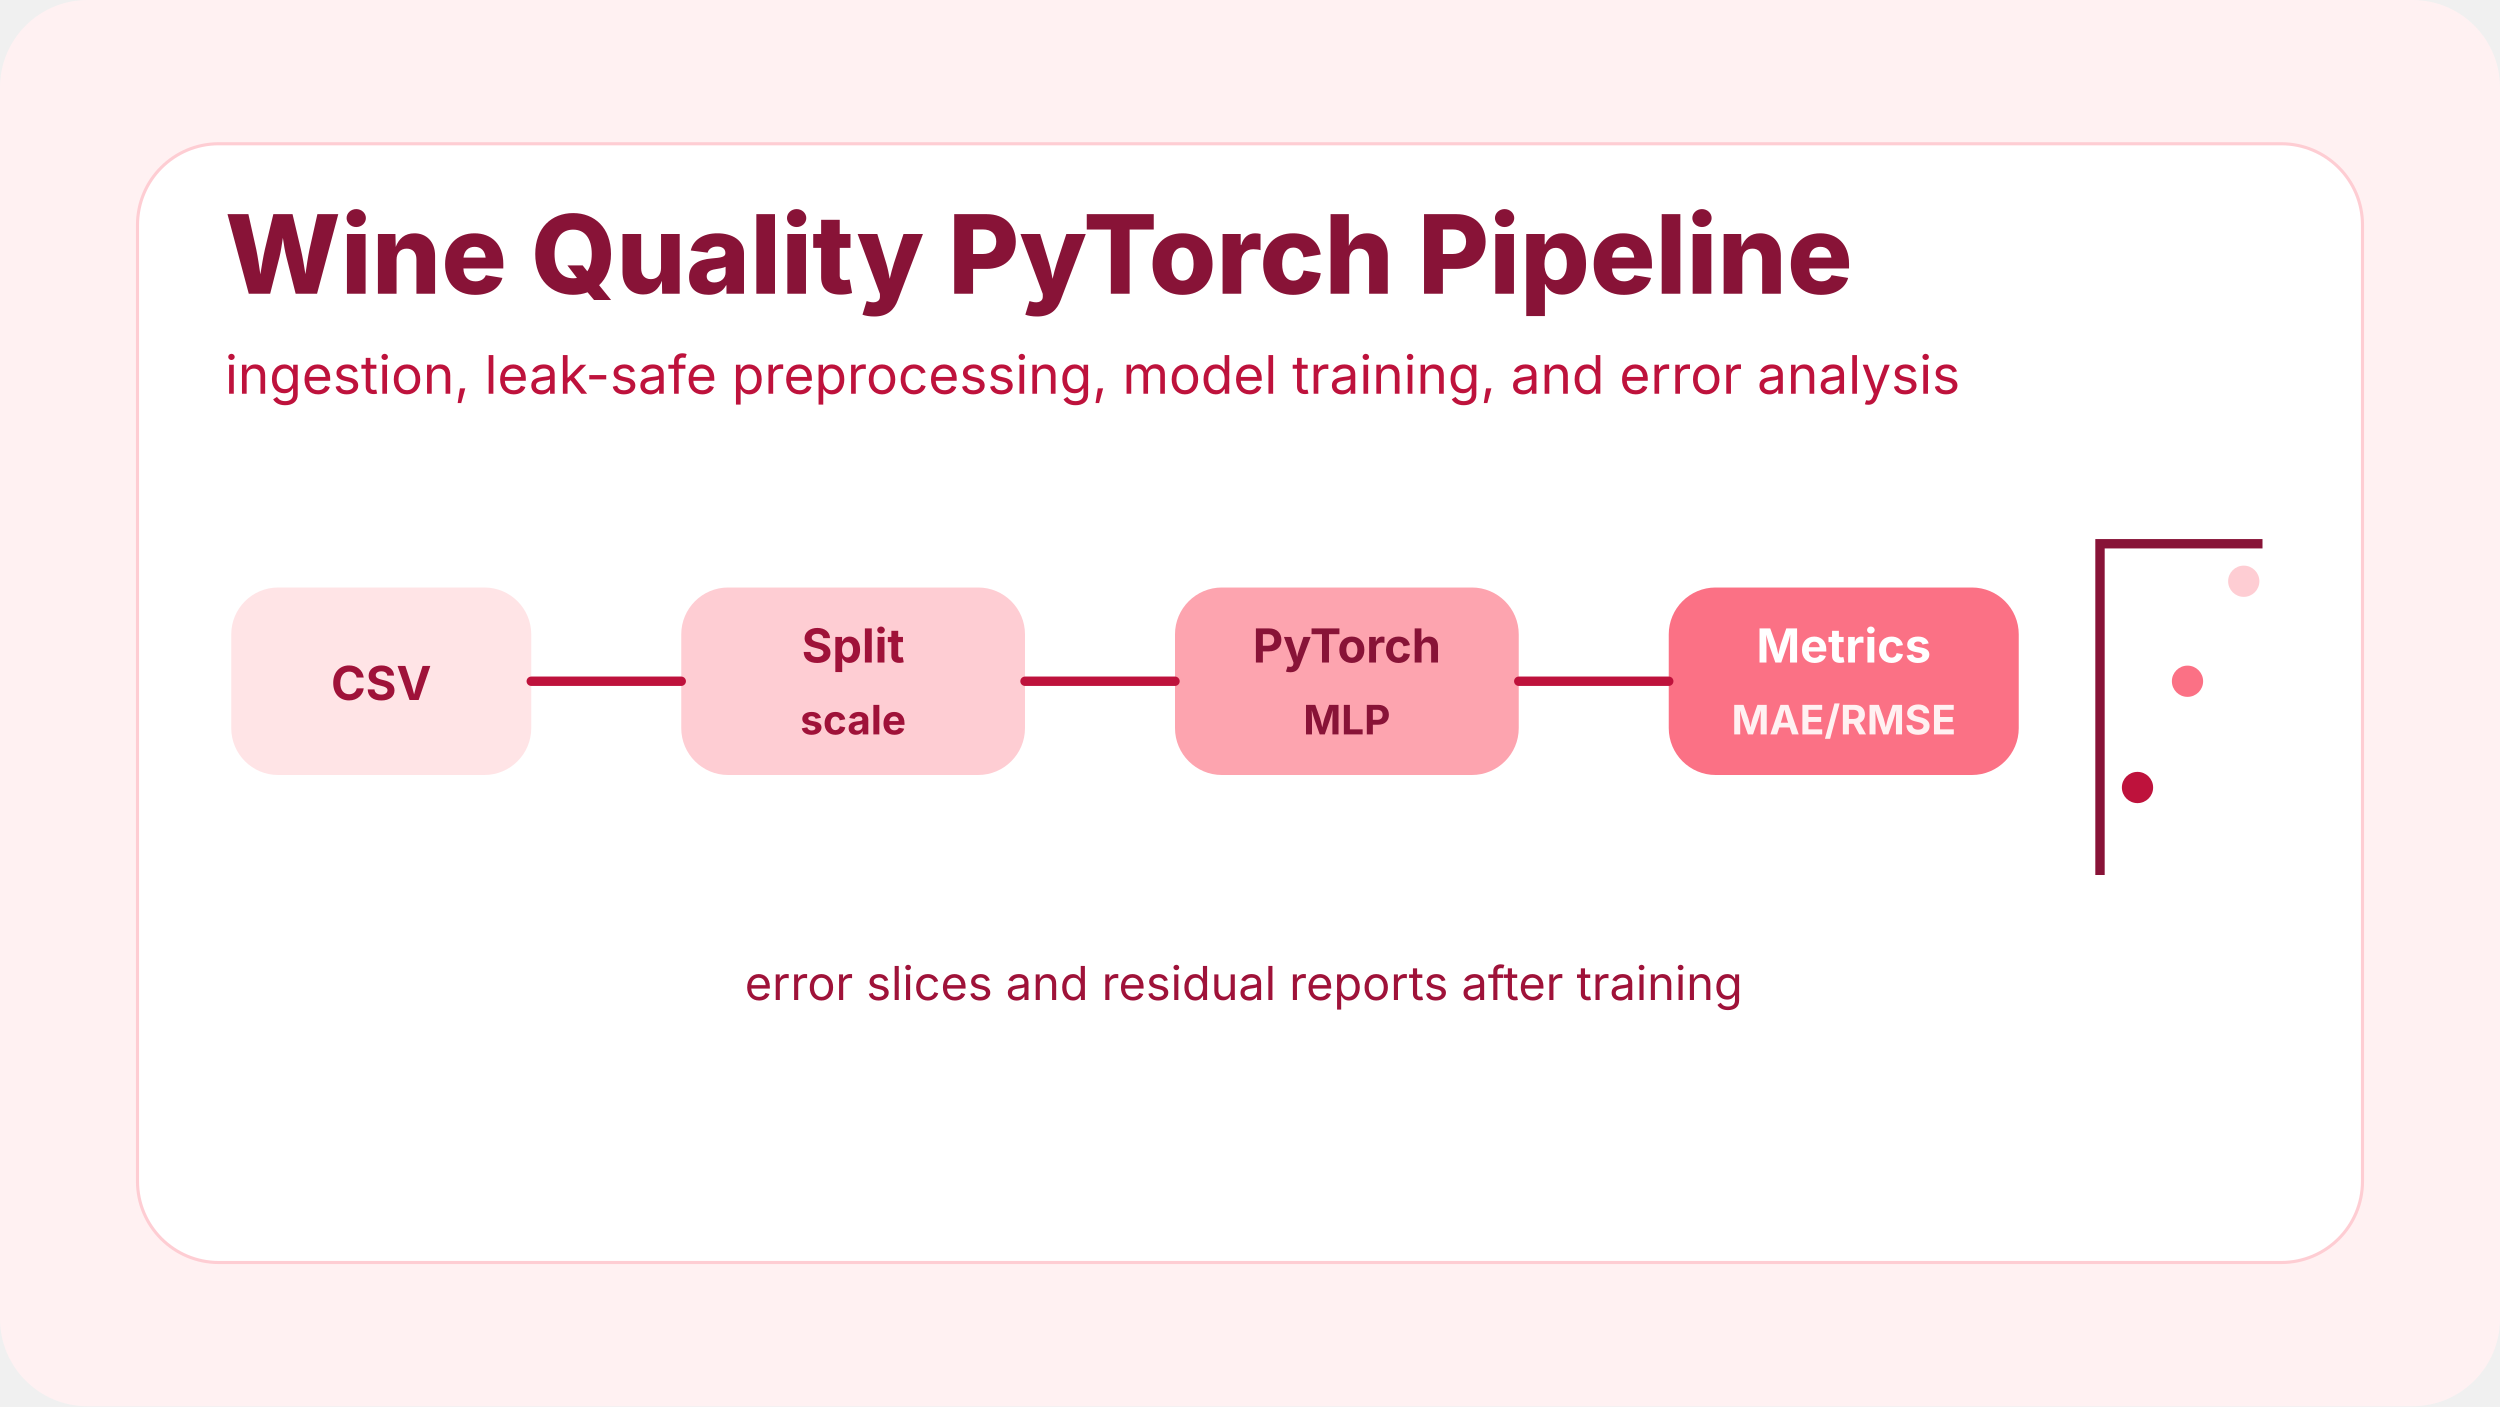
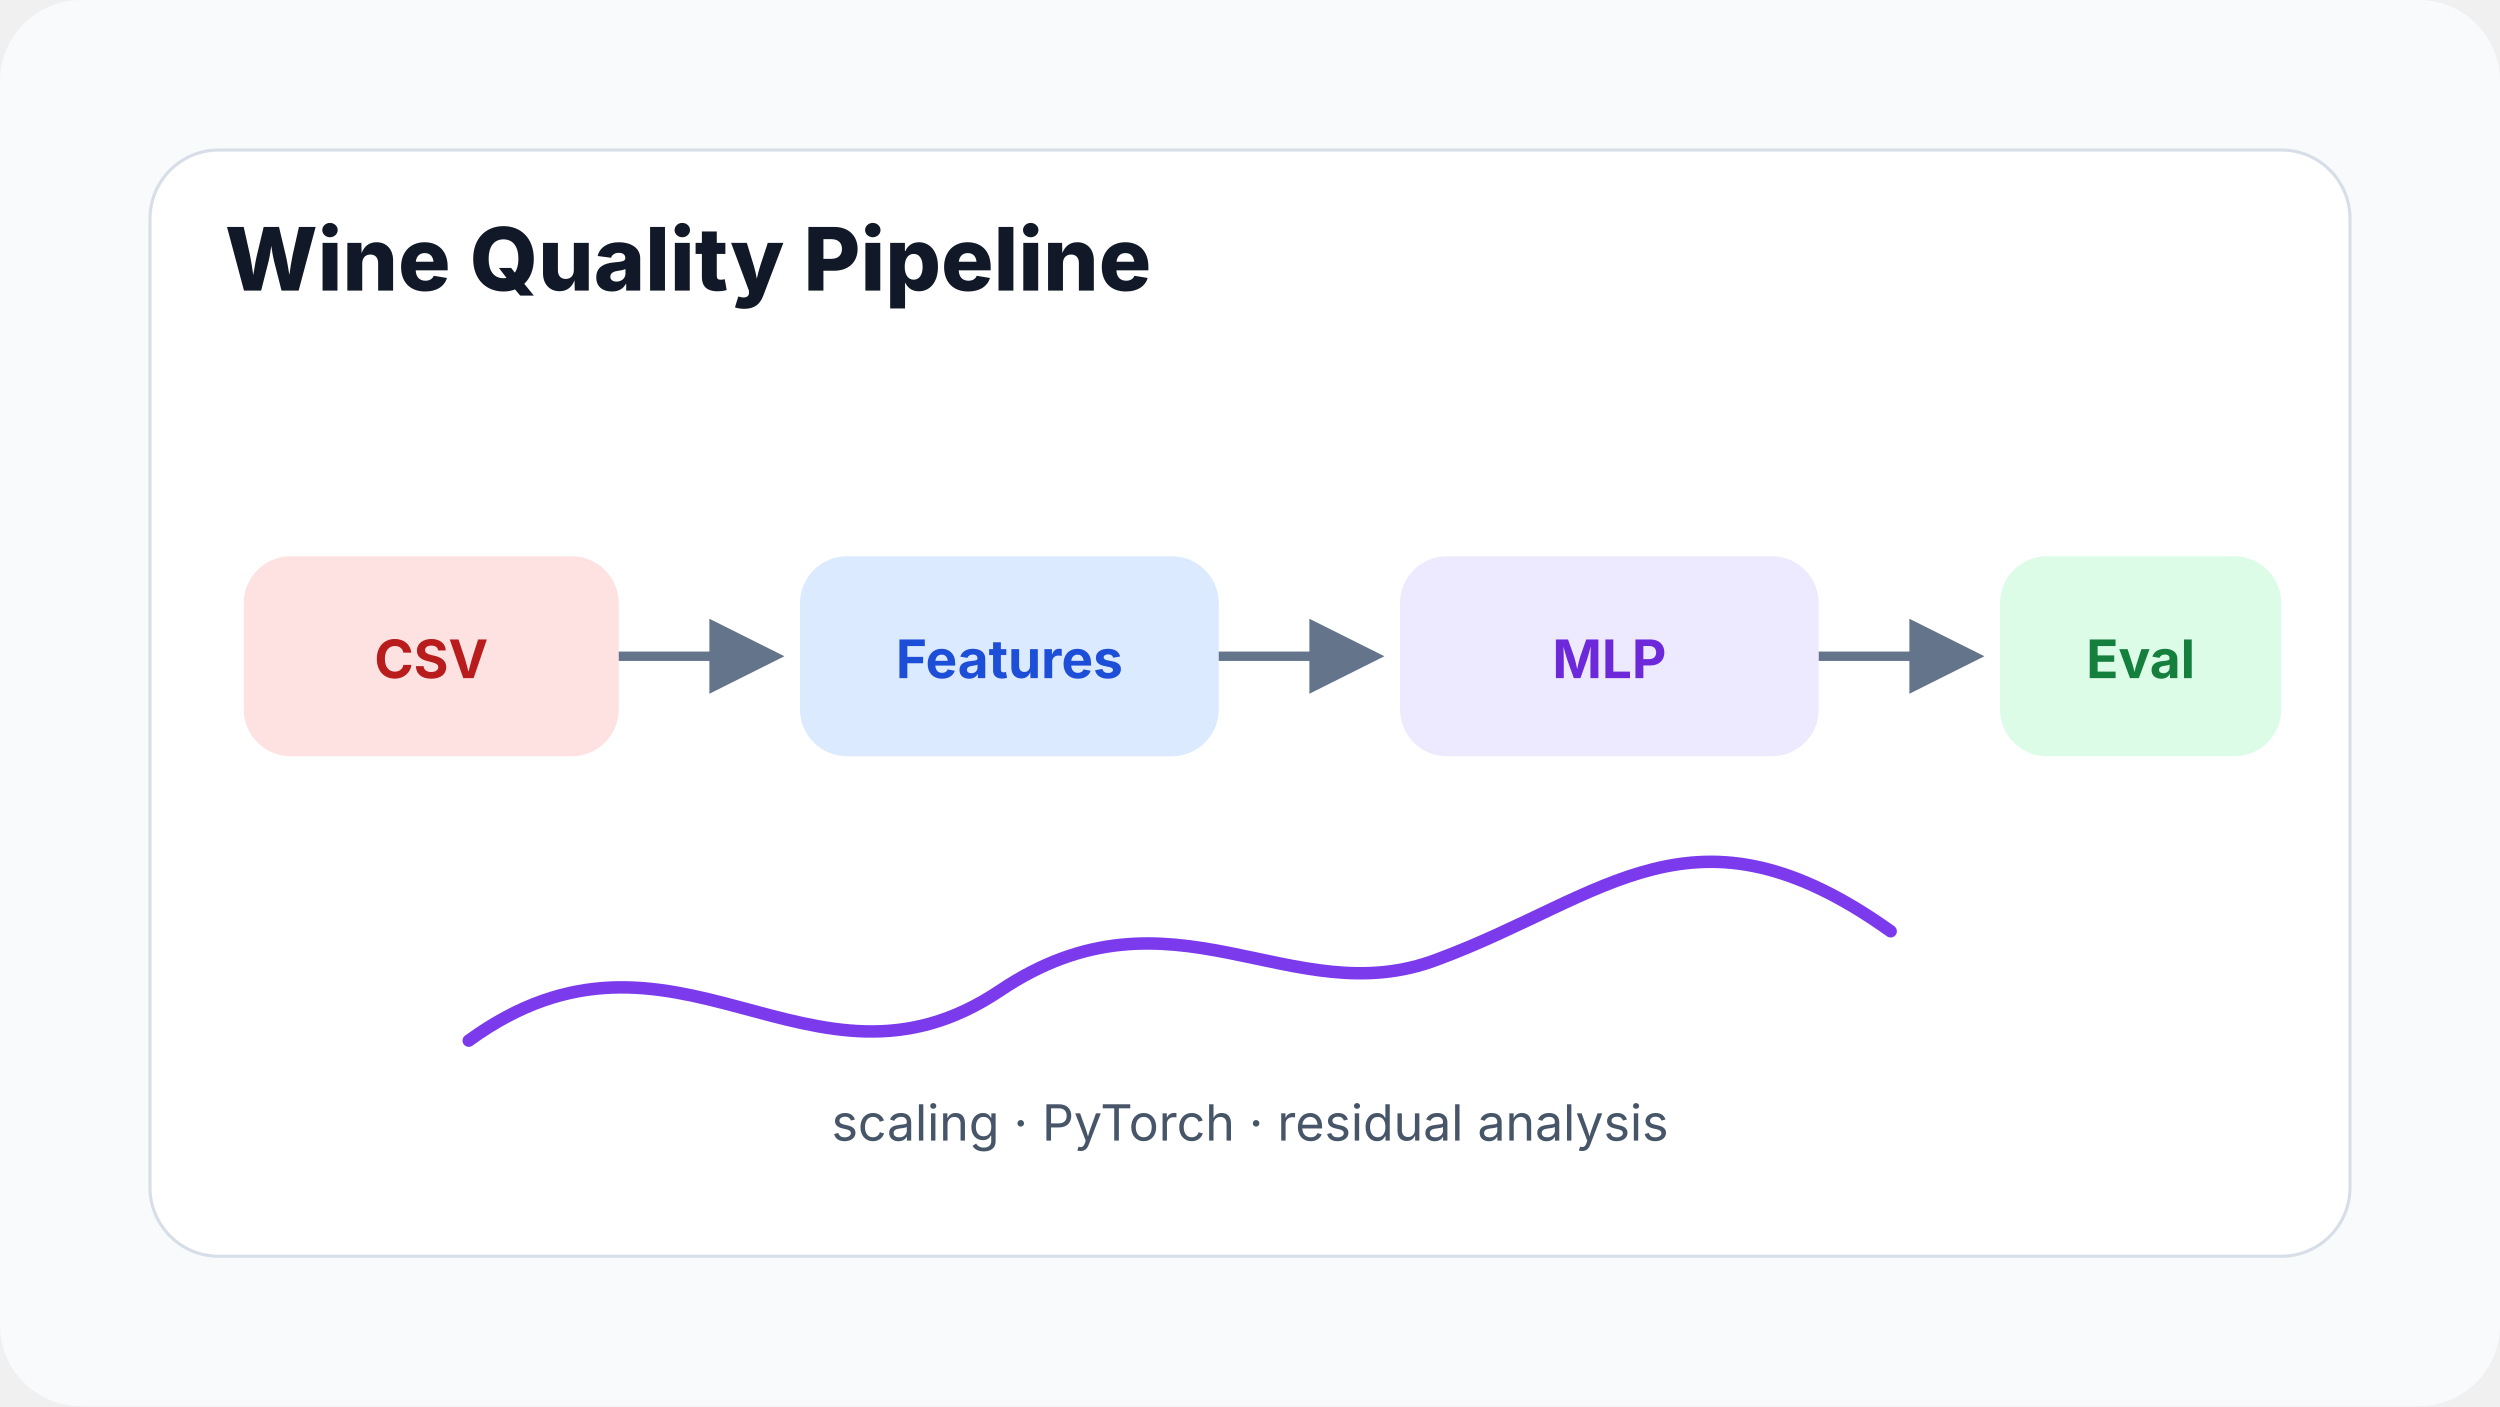
- <svg xmlns="http://www.w3.org/2000/svg" viewBox="0 0 800 450" role="img" aria-label="Wine quality PyTorch data pipeline">
-   <rect width="800" height="450" rx="28" fill="#fff1f2" />
-   <rect x="44" y="46" width="712" height="358" rx="26" fill="#ffffff" stroke="#fecdd3" />
-   <text x="72" y="94" font-family="Inter, Arial, sans-serif" font-size="35" font-weight="800" fill="#881337">Wine Quality PyTorch Pipeline</text>
-   <text x="72" y="126" font-family="Inter, Arial, sans-serif" font-size="17" fill="#be123c">ingestion, leak-safe preprocessing, model training, and error analysis</text>
-   <g font-family="Inter, Arial, sans-serif" text-anchor="middle" font-weight="700">
-     <rect x="74" y="188" width="96" height="60" rx="15" fill="#ffe4e6" />
-     <text x="122" y="224" font-size="15" fill="#9f1239">CSV</text>
-     <rect x="218" y="188" width="110" height="60" rx="15" fill="#fecdd3" />
-     <text x="273" y="212" font-size="15" fill="#9f1239">Split</text>
-     <text x="273" y="235" font-size="13" fill="#9f1239">scale</text>
-     <rect x="376" y="188" width="110" height="60" rx="15" fill="#fda4af" />
-     <text x="431" y="212" font-size="15" fill="#881337">PyTorch</text>
-     <text x="431" y="235" font-size="13" fill="#881337">MLP</text>
-     <rect x="534" y="188" width="112" height="60" rx="15" fill="#fb7185" />
-     <text x="590" y="212" font-size="15" fill="#ffffff">Metrics</text>
-     <text x="590" y="235" font-size="13" fill="#fff1f2">MAE/RMSE</text>
+ <svg xmlns="http://www.w3.org/2000/svg" viewBox="0 0 800 450" role="img" aria-label="Wine quality PyTorch modeling pipeline">
+   <defs>
+     <marker id="a" markerWidth="8" markerHeight="8" refX="7" refY="4" orient="auto">
+       <path d="M0 0 8 4 0 8z" fill="#64748b" />
+     </marker>
+   </defs>
+   <rect width="800" height="450" rx="26" fill="#f8fafc" />
+   <rect x="48" y="48" width="704" height="354" rx="22" fill="#fff" stroke="#d7dee8" />
+   <g font-family="Inter, Arial, sans-serif">
+     <text x="72" y="93" font-size="28" font-weight="800" fill="#111827">Wine Quality Pipeline</text>
+     <g text-anchor="middle" font-size="17" font-weight="700">
+       <rect x="78" y="178" width="120" height="64" rx="15" fill="#fee2e2" />
+       <text x="138" y="217" fill="#b91c1c">CSV</text>
+       <rect x="256" y="178" width="134" height="64" rx="15" fill="#dbeafe" />
+       <text x="323" y="217" fill="#1d4ed8">Features</text>
+       <rect x="448" y="178" width="134" height="64" rx="15" fill="#ede9fe" />
+       <text x="515" y="217" fill="#6d28d9">MLP</text>
+       <rect x="640" y="178" width="90" height="64" rx="15" fill="#dcfce7" />
+       <text x="685" y="217" fill="#15803d">Eval</text>
+     </g>
+     <g stroke="#64748b" stroke-width="3" fill="none" marker-end="url(#a)">
+       <path d="M198 210h50" />
+       <path d="M390 210h50" />
+       <path d="M582 210h50" />
+     </g>
+     <path d="M150 333c66-48 109 25 170-16 55-37 93 8 140-10 54-20 82-54 145-9" fill="none" stroke="#7c3aed" stroke-width="4" stroke-linecap="round" />
+     <text x="400" y="365" text-anchor="middle" font-size="16" fill="#475569">scaling · PyTorch · residual analysis</text>
  </g>
-   <polyline points="672,280 672,174 724,174" fill="none" stroke="#881337" stroke-width="3" />
-   <circle cx="684" cy="252" r="5" fill="#be123c" />
-   <circle cx="700" cy="218" r="5" fill="#fb7185" />
-   <circle cx="718" cy="186" r="5" fill="#fecdd3" />
-   <path d="M170 218h48M328 218h48M486 218h48" stroke="#be123c" stroke-width="3" fill="none" stroke-linecap="round" />
-   <text x="398" y="320" text-anchor="middle" font-family="Inter, Arial, sans-serif" font-size="15" fill="#9f1239">error slices and residual reports after training</text>
</svg>
